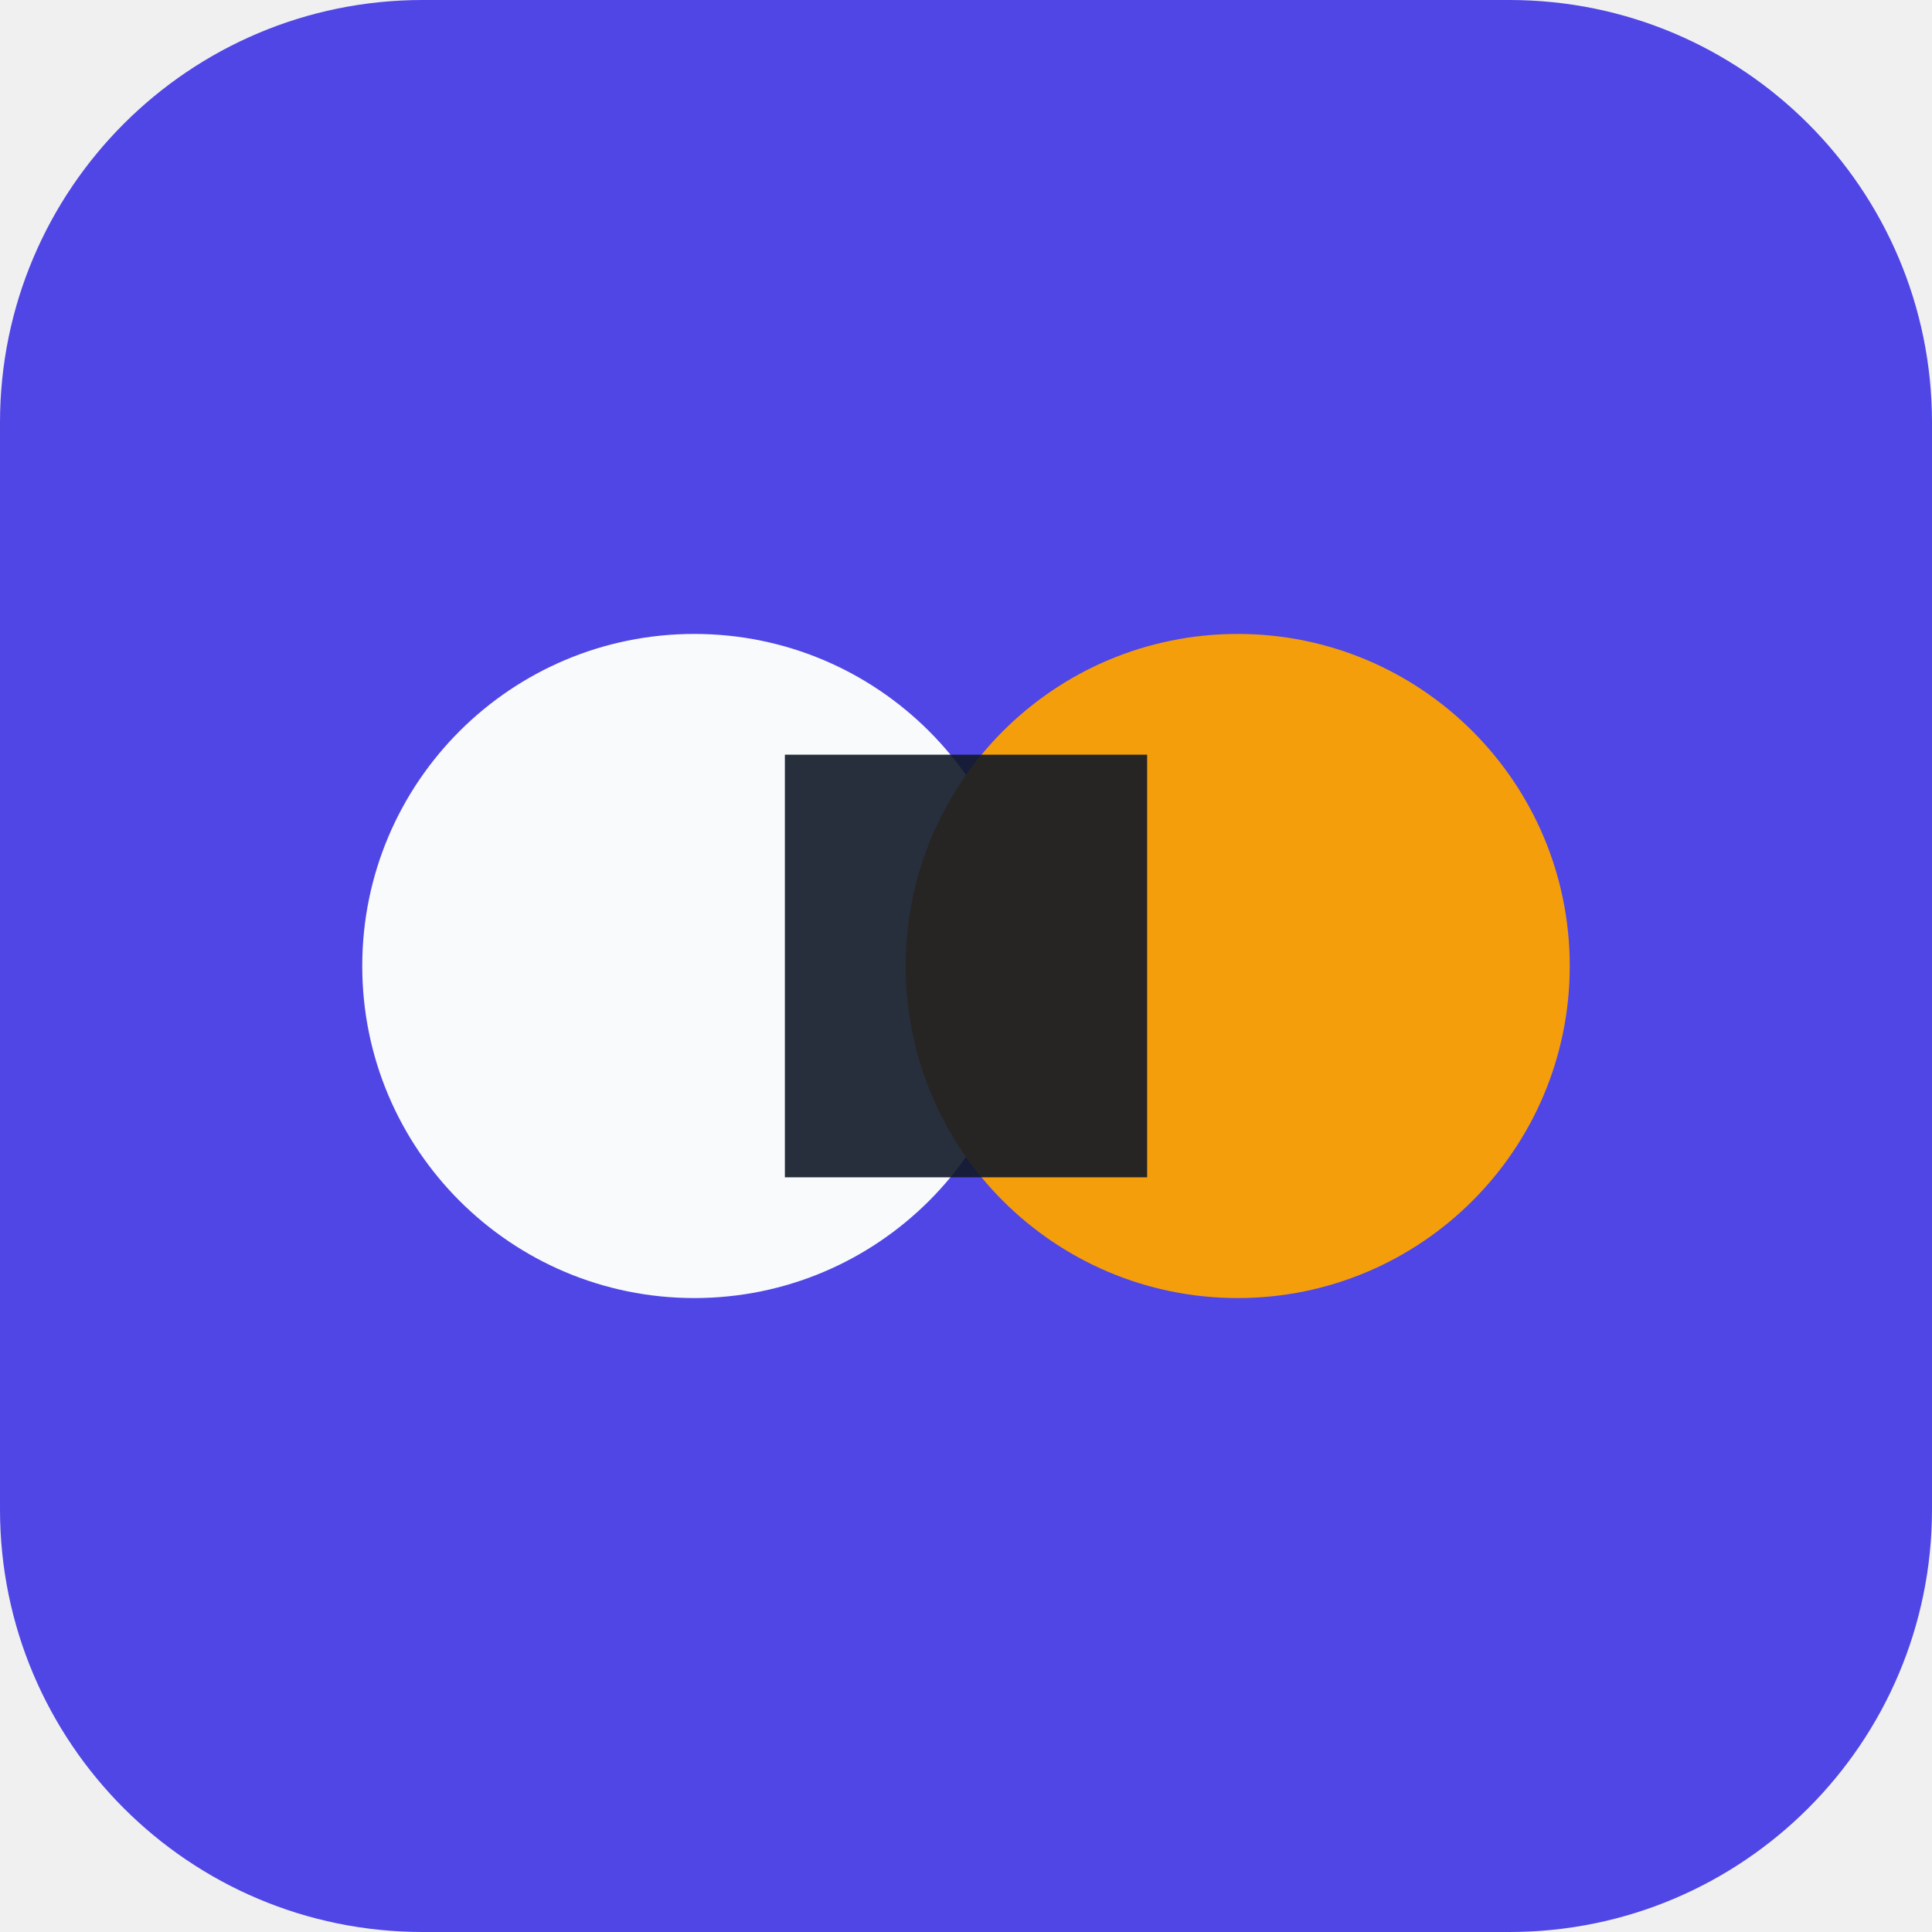
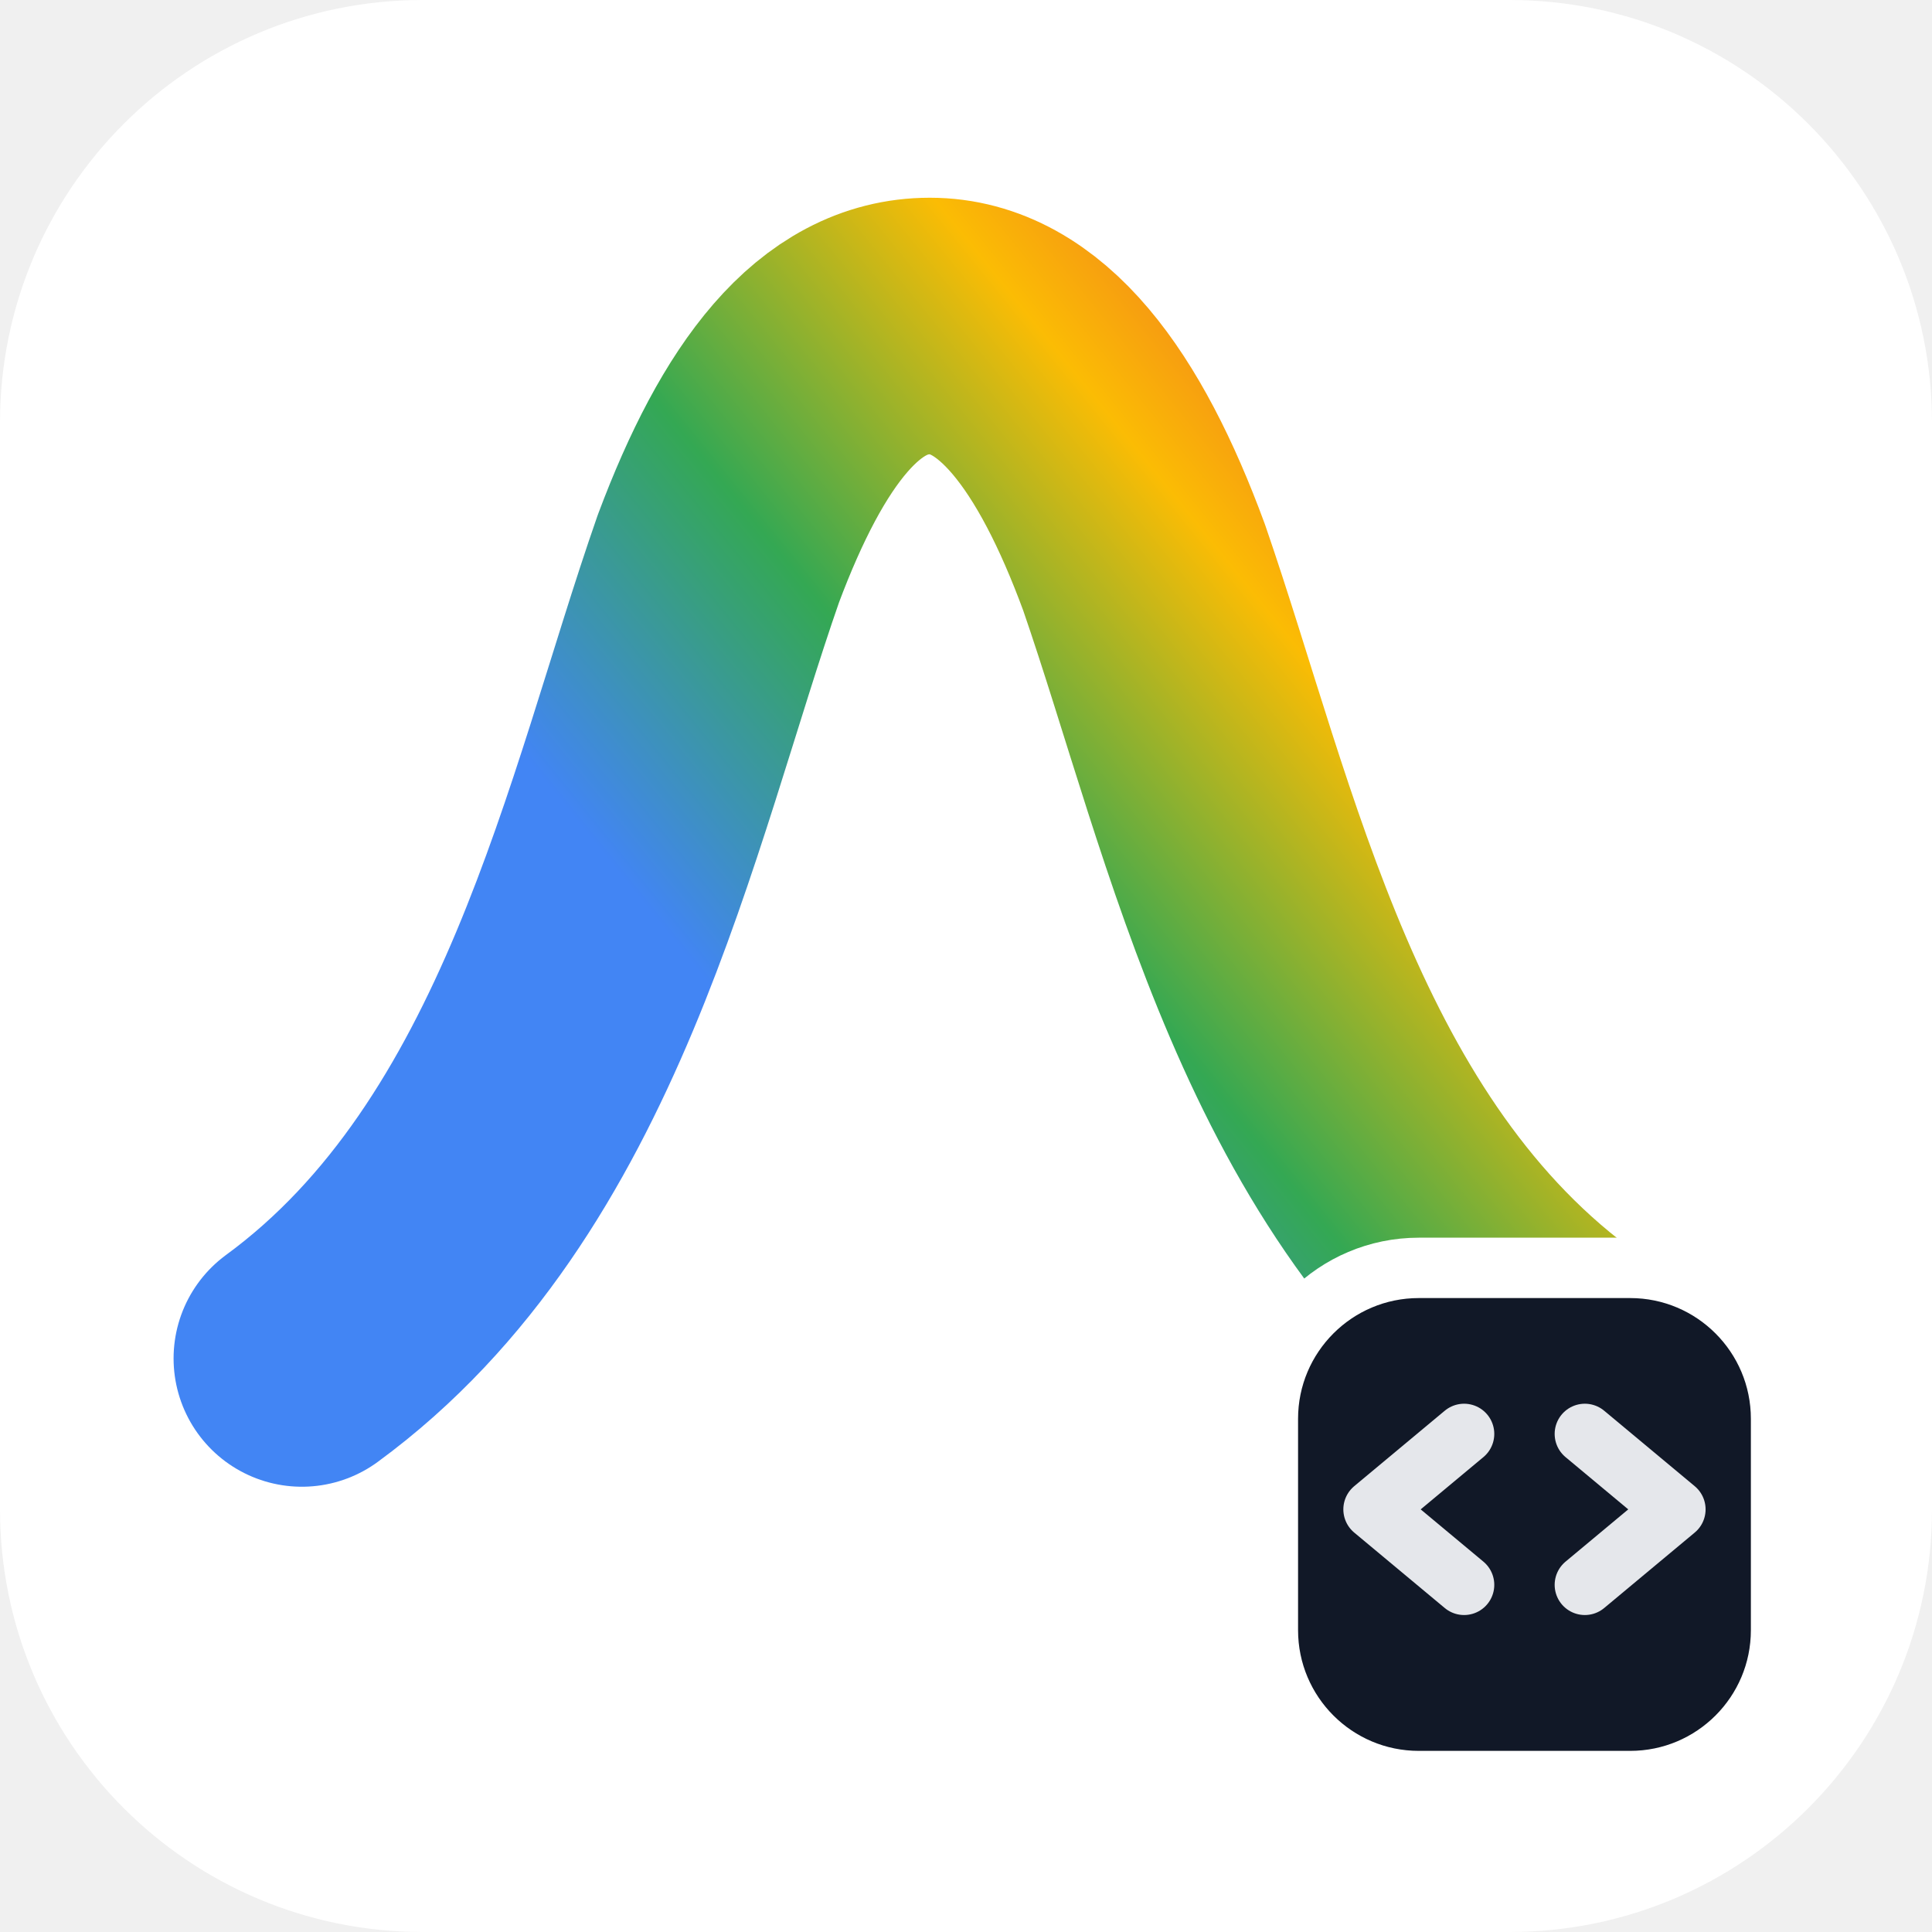
<svg xmlns="http://www.w3.org/2000/svg" width="64" height="64" viewBox="0 0 64 64" role="img" aria-labelledby="title desc">
-   <rect width="64" height="64" rx="14" fill="#4F46E5" />
-   <circle cx="23" cy="32" r="11" fill="#F9FAFB" />
-   <circle cx="41" cy="32" r="11" fill="#F59E0B" />
-   <path d="M26 25h12v14H26z" fill="#111827" opacity=".9" />
+   <defs>
+     <linearGradient id="antigravity-arch" x1="10" y1="46" x2="52" y2="12" gradientUnits="userSpaceOnUse">
+       <stop offset="0" stop-color="#4285F4" />
+       <stop offset=".35" stop-color="#4285F4" />
+       <stop offset=".55" stop-color="#34A853" />
+       <stop offset=".76" stop-color="#FBBC04" />
+       <stop offset="1" stop-color="#EA4335" />
+     </linearGradient>
+   </defs>
+   <rect width="64" height="64" rx="14" fill="#FFFFFF" />
+   <path d="M10 45c8.6-6.3 10.9-18.2 13.8-26.5 1.8-4.8 4-7.7 7-7.7s5.3 3.1 7.1 8c2.9 8.4 5.2 20 13.9 26.2" fill="none" stroke="url(#antigravity-arch)" stroke-width="8.5" stroke-linecap="round" stroke-linejoin="round" />
+   <rect x="42" y="42" width="17" height="17" rx="5" fill="#111827" stroke="#FFFFFF" stroke-width="2" />
+   <path d="m48.5 47.5-3 2.5 3 2.5M52.5 47.5l3 2.5-3 2.5" fill="none" stroke="#E5E7EB" stroke-width="2" stroke-linecap="round" stroke-linejoin="round" />
</svg>
